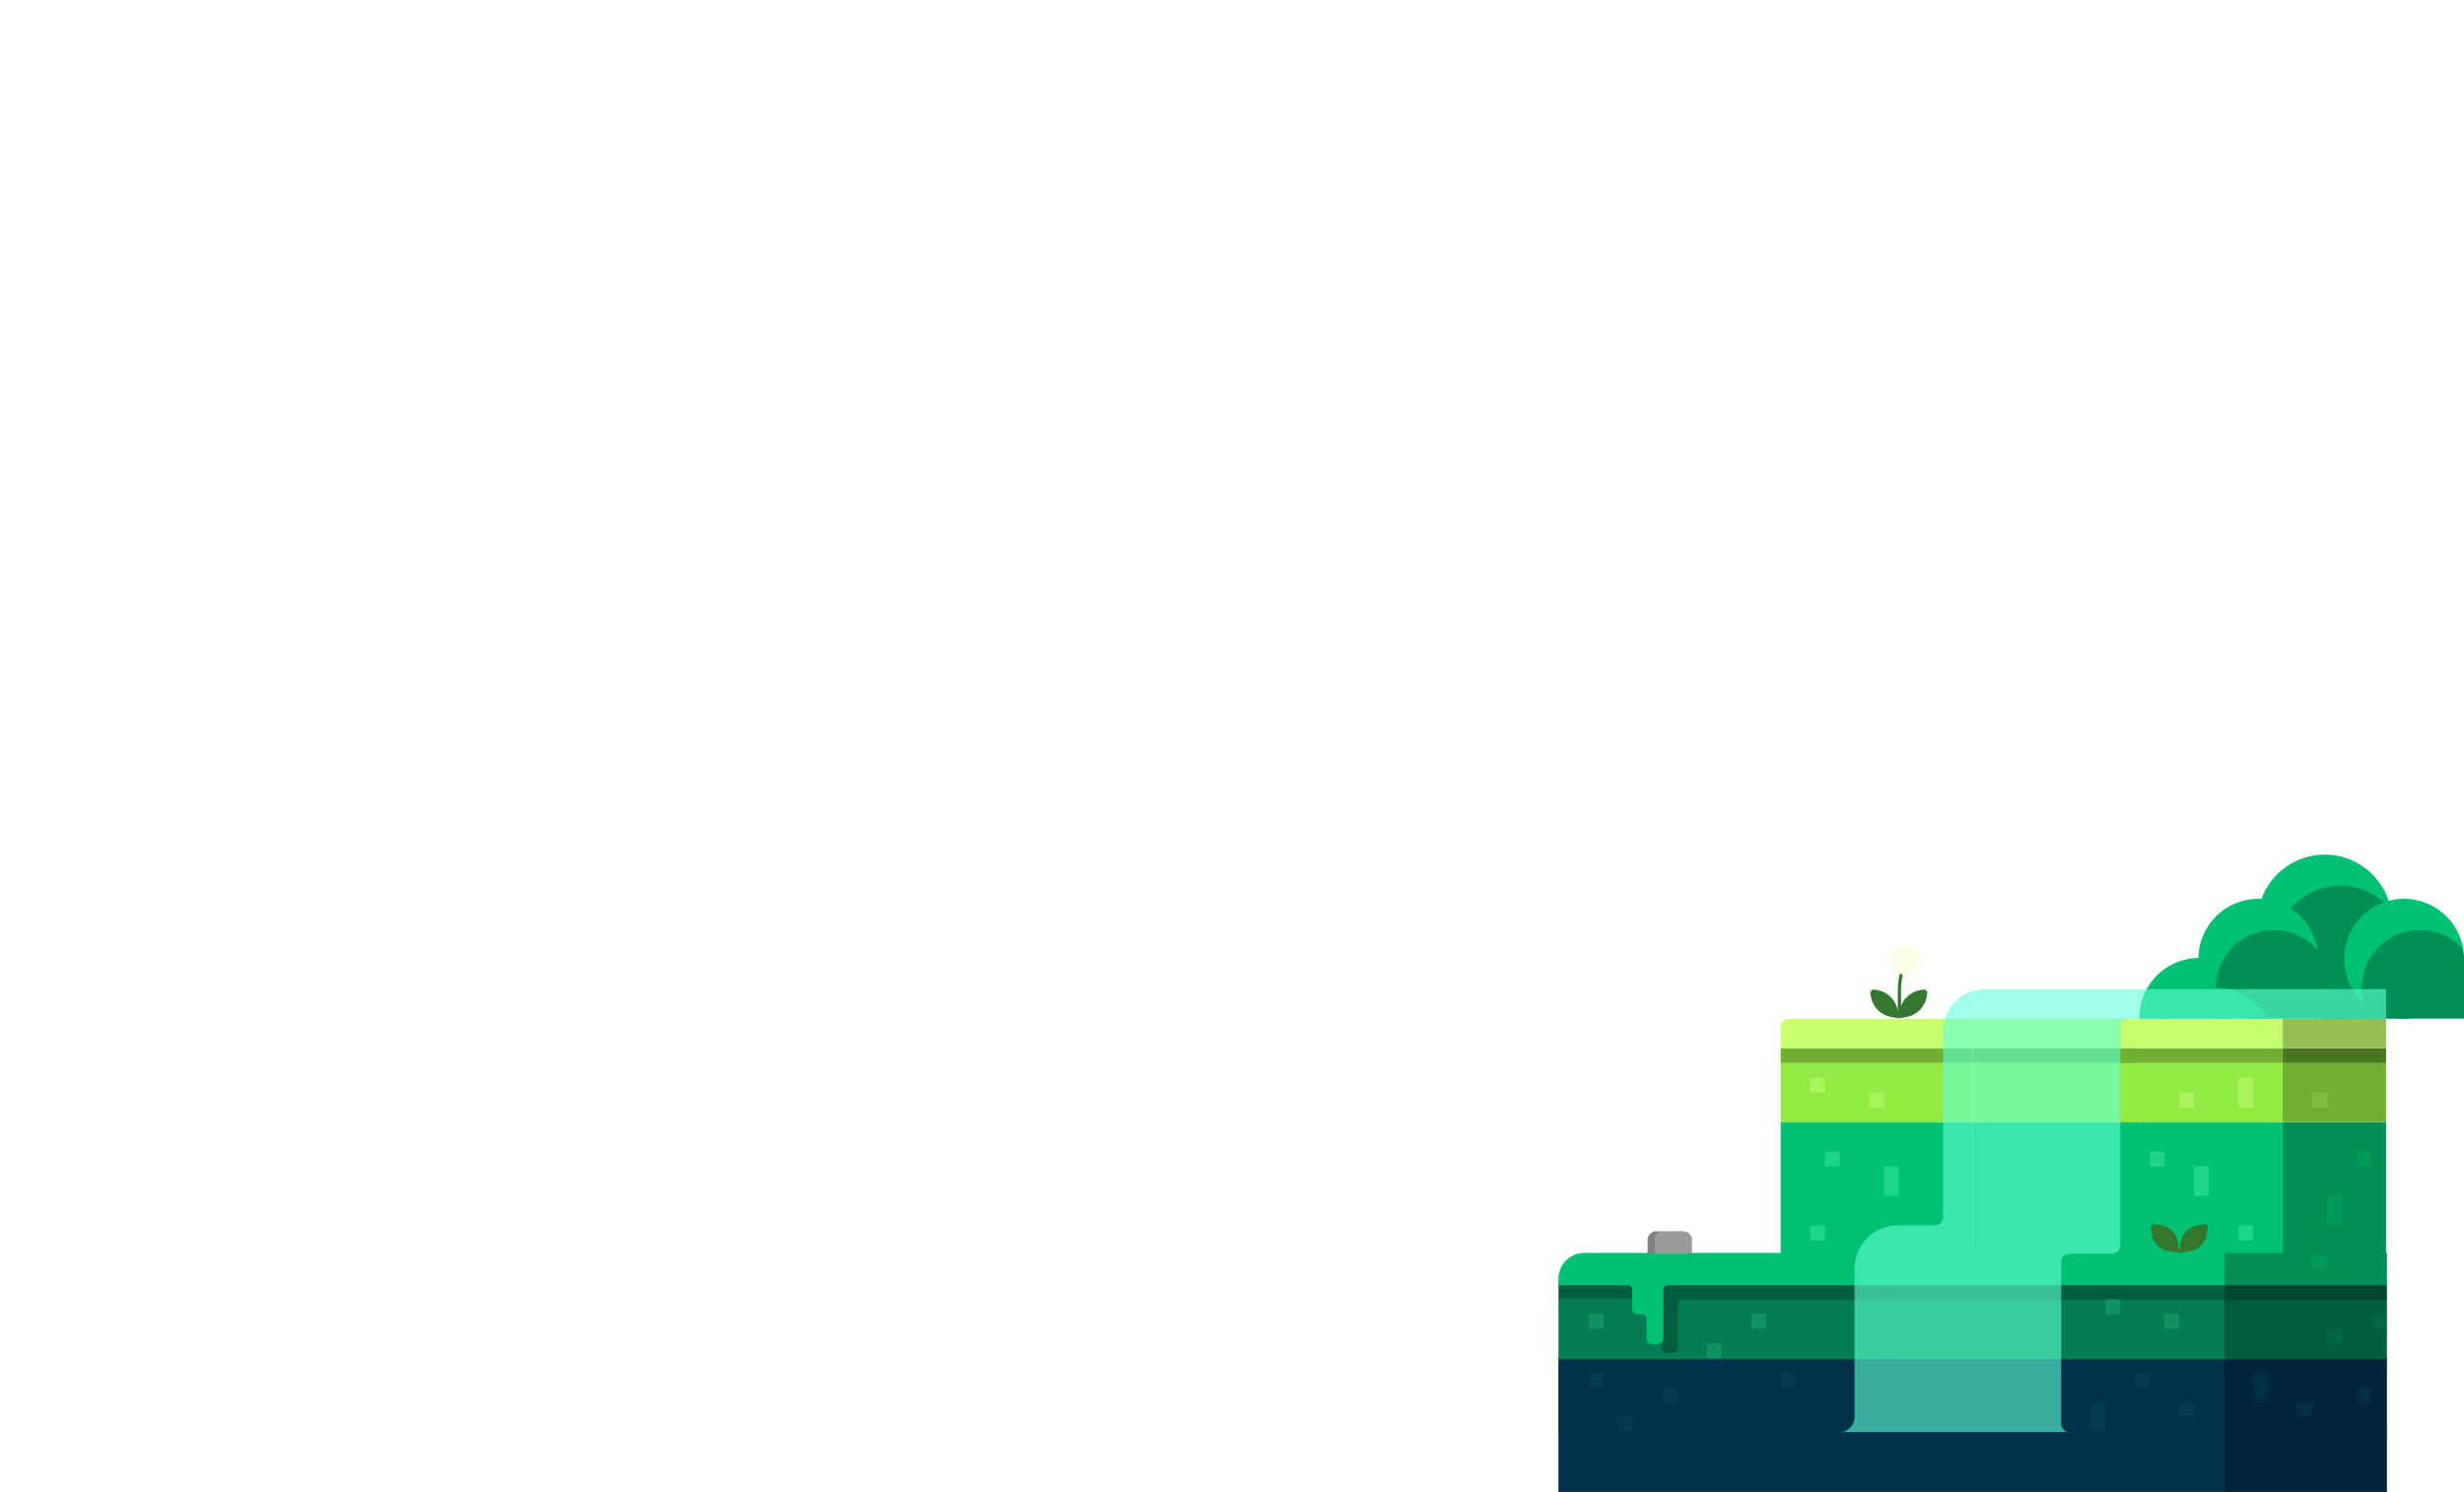
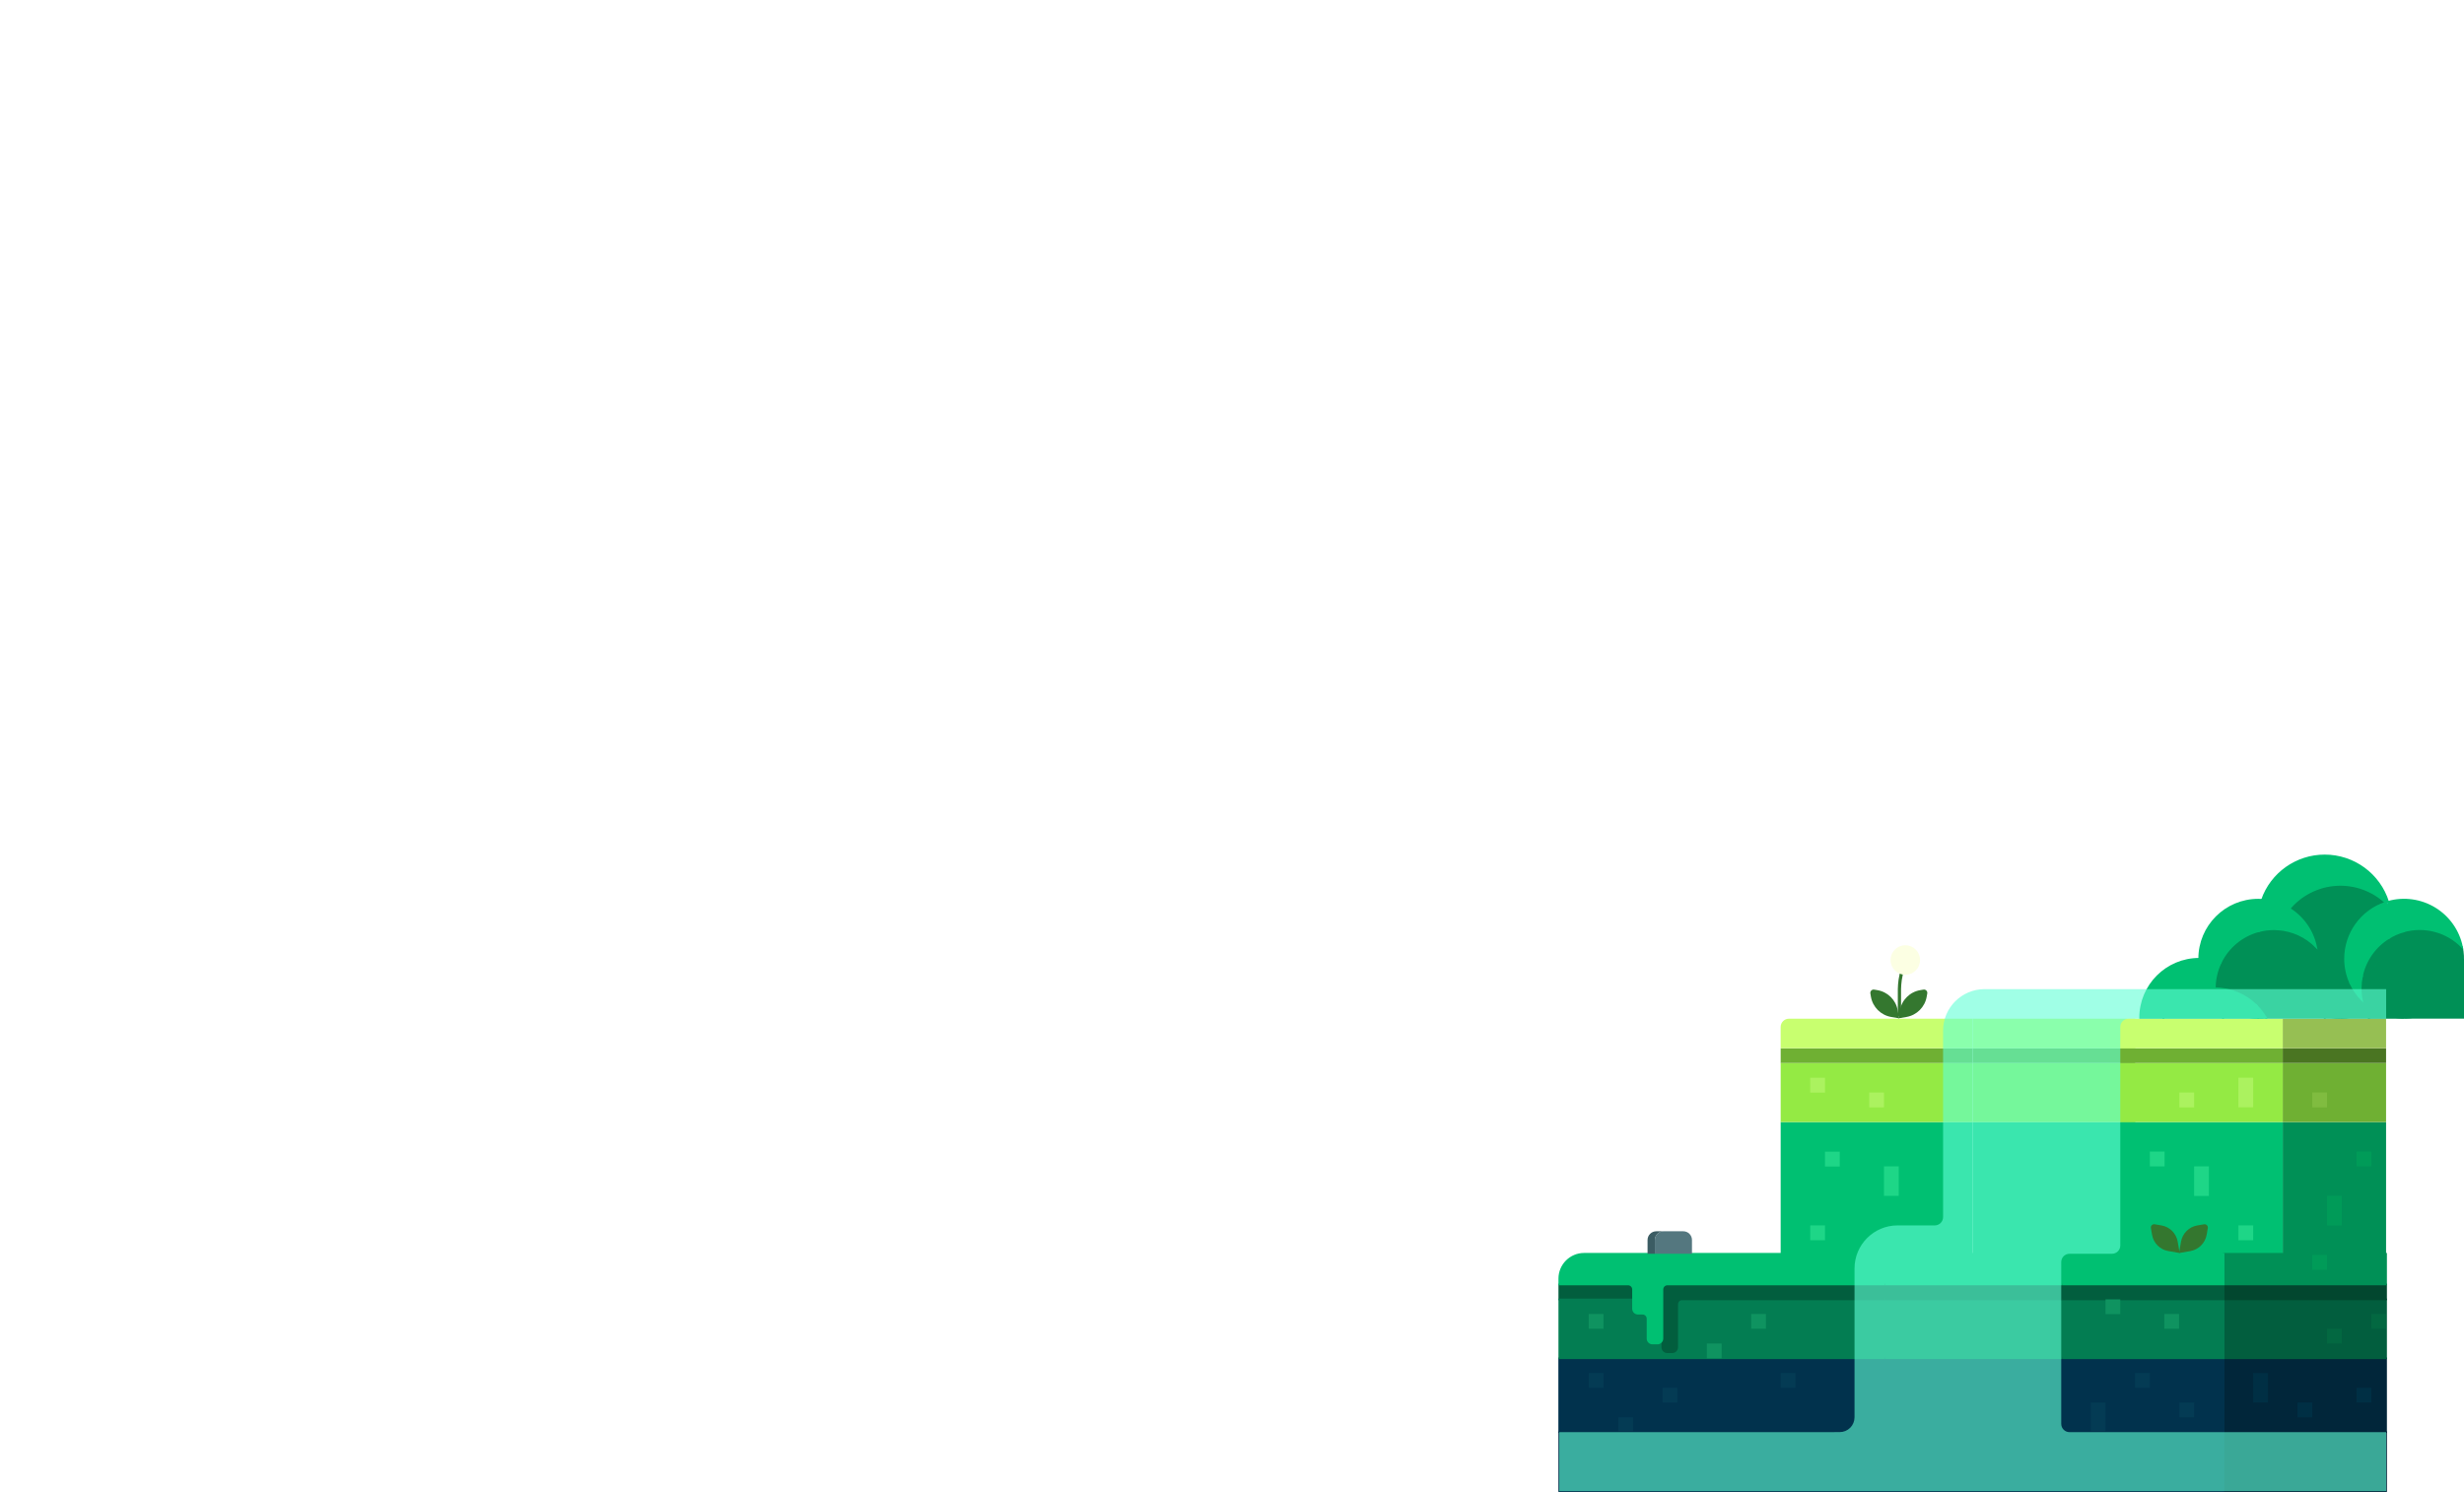
<svg xmlns="http://www.w3.org/2000/svg" viewBox="0 0 1486.98 900.5">
  <g id="Layer_2" data-name="Layer 2">
    <g id="Layer_2-2" data-name="Layer 2-2">
      <g id="Land_3" data-name="Land 3">
        <rect x="1377.58" y="677.23" width="62.37" height="187.13" fill="#009056" />
        <rect x="1377.58" y="641.59" width="62.37" height="35.64" fill="#6fb033" />
        <rect x="1377.58" y="632.68" width="62.37" height="8.91" fill="#4a7522" />
        <rect x="1377.58" y="614.86" width="62.37" height="17.82" fill="#96bf53" />
        <polygon points="1377.59 677.23 1377.59 864.36 1279.55 864.36 1279.55 677.23 1279.57 677.23 1377.59 677.23" fill="#00c072" />
        <polygon points="1377.59 641.59 1377.59 677.23 1279.57 677.23 1279.55 677.23 1279.55 641.59 1377.59 641.59" fill="#94ea44" />
        <polygon points="1377.59 632.68 1377.59 641.59 1279.55 641.59 1279.55 632.68 1279.57 632.68 1324.08 632.68 1377.59 632.68" fill="#6fb033" />
        <path d="M1377.58,614.86v17.82h-98V619.86a5,5,0,0,1,5-5Z" fill="#c8ff6f" />
        <polygon points="1190.4 677.23 1190.43 864.36 1074.6 864.36 1074.6 677.23 1190.39 677.23 1190.4 677.23" fill="#00c072" />
        <polygon points="1190.39 641.59 1190.4 677.23 1190.39 677.23 1074.6 677.23 1074.6 641.59 1190.39 641.59" fill="#94ea44" />
        <polygon points="1190.39 632.68 1190.39 641.59 1074.6 641.59 1074.6 632.68 1075.63 632.68 1190.39 632.68" fill="#6fb033" />
        <path d="M1190.39,614.86v17.82h-115.8V619.86a5,5,0,0,1,5-5Z" fill="#c8ff6f" />
        <polygon points="1288.52 677.23 1288.52 864.36 1190.45 864.36 1190.45 677.23 1252.83 677.23 1288.47 677.23 1288.52 677.23" fill="#00c072" />
        <polygon points="1288.52 641.56 1288.52 677.23 1288.47 677.23 1252.83 677.23 1190.45 677.23 1190.45 641.56 1288.52 641.56" fill="#94ea44" />
        <rect x="1190.45" y="632.68" width="98.07" height="8.88" fill="#6fb033" />
        <rect x="1190.45" y="614.86" width="98.07" height="17.82" fill="#c8ff6f" />
        <g id="Pixels">
          <rect x="1092.43" y="650.49" width="8.91" height="8.97" fill="#abf25f" />
          <rect x="1128.04" y="659.4" width="8.91" height="8.97" fill="#abf25f" />
          <rect x="1101.34" y="695.1" width="8.91" height="8.97" fill="#1ed687" />
          <rect x="1092.43" y="739.6" width="8.91" height="8.97" fill="#1ed687" />
          <rect x="1350.85" y="739.6" width="8.91" height="8.97" fill="#1ed687" />
          <rect x="1404.31" y="721.75" width="8.91" height="17.88" fill="#009b58" />
          <rect x="1422.14" y="695.05" width="8.91" height="8.91" fill="#009b58" />
          <rect x="1324.12" y="703.96" width="8.91" height="17.88" fill="#1ed687" />
          <rect x="1297.38" y="695.05" width="8.91" height="8.94" fill="#1ed687" />
          <rect x="1136.95" y="703.96" width="8.91" height="17.82" fill="#1ed687" />
          <rect x="1315.21" y="659.4" width="8.91" height="8.97" fill="#abf25f" />
          <rect x="1395.4" y="659.4" width="8.91" height="8.97" fill="#80bc40" />
          <rect x="1350.85" y="650.47" width="8.91" height="17.85" fill="#abf25f" />
        </g>
        <rect width="1440" height="900" fill="none" />
      </g>
      <g id="Bush_2" data-name="Bush 2">
        <path d="M1340.12,581.1a35.44,35.44,0,0,0-3.49,15.4,35.53,35.53,0,0,1,25.49,10.73A35.74,35.74,0,0,0,1340.12,581.1Z" fill="#009056" stroke="#009056" stroke-miterlimit="10" />
        <path d="M1363.21,562a35.74,35.74,0,0,0-23.09,19.08,35.74,35.74,0,0,1,22,26.13,36,36,0,0,1,5.21,6.8,35.45,35.45,0,0,0,19.43-8.95,40.07,40.07,0,0,1-13.41-21.58A40,40,0,0,1,1363.21,562Z" fill="#009056" stroke="#009056" stroke-miterlimit="10" />
        <path d="M1367.33,614l.17.29h35.65c.18-.31.36-.63.53-1a40,40,0,0,1-16.92-8.29A35.45,35.45,0,0,1,1367.33,614Z" fill="#009056" stroke="#009056" stroke-miterlimit="10" />
        <path d="M1372.27,560.86a35.66,35.66,0,0,0-9.06,1.16,40,40,0,0,0,10.14,21.48,40.29,40.29,0,0,1,1.18-22.57C1373.78,560.88,1373,560.86,1372.27,560.86Z" fill="#009056" stroke="#009056" stroke-miterlimit="10" />
        <path d="M1372.27,574.22a40,40,0,0,0,1.08,9.28,40.08,40.08,0,0,0,20.87,12,35.73,35.73,0,0,0,3.53-24,35.56,35.56,0,0,0-23.22-10.65A39.8,39.8,0,0,0,1372.27,574.22Z" fill="#009056" stroke="#009056" stroke-miterlimit="10" />
        <path d="M1394.22,595.55a40.08,40.08,0,0,1-20.87-12,40.07,40.07,0,0,0,13.41,21.58A35.67,35.67,0,0,0,1394.22,595.55Z" fill="#009056" stroke="#009056" stroke-miterlimit="10" />
        <path d="M1412.37,534.12a40,40,0,0,0-30.69,14.31,35.68,35.68,0,0,1,16.07,23.15,35.46,35.46,0,0,1,10.17,24.61,39.4,39.4,0,0,0,10.45-2.78,35.68,35.68,0,0,1,21.27-48.59A40,40,0,0,0,1412.37,534.12Z" fill="#009056" stroke="#009056" stroke-miterlimit="10" />
        <path d="M1394.22,595.55a35.67,35.67,0,0,1-7.46,9.53,40,40,0,0,0,16.92,8.29,35.41,35.41,0,0,0,4.24-16.87v-.31a39.37,39.37,0,0,1-5,.31A40.2,40.2,0,0,1,1394.22,595.55Z" fill="#009056" stroke="#009056" stroke-miterlimit="10" />
        <path d="M1397.75,571.58a35.73,35.73,0,0,1-3.53,24,40.2,40.2,0,0,0,8.7,1,39.37,39.37,0,0,0,5-.31A35.46,35.46,0,0,0,1397.75,571.58Z" fill="#009056" stroke="#009056" stroke-miterlimit="10" />
        <path d="M1403.15,614.32h9.22a40.11,40.11,0,0,1-8.69-1C1403.51,613.69,1403.33,614,1403.15,614.32Z" fill="#009056" stroke="#009056" stroke-miterlimit="10" />
        <path d="M1407.92,596.5a35.41,35.41,0,0,1-4.24,16.87,40.22,40.22,0,0,0,24.15-2.14,35.27,35.27,0,0,1-2.47-7.63,35.48,35.48,0,0,1-7-10.19,39.4,39.4,0,0,1-10.45,2.78Z" fill="#009056" stroke="#009056" stroke-miterlimit="10" />
        <path d="M1412.37,614.32h17.05a34.61,34.61,0,0,1-1.59-3.09A40,40,0,0,1,1412.37,614.32Z" fill="#009056" stroke="#009056" stroke-miterlimit="10" />
        <path d="M1425.31,589.67a34.92,34.92,0,0,0-.66,6.83,35.33,35.33,0,0,0,.71,7.1,35.87,35.87,0,0,0,6.85,5.47,40.15,40.15,0,0,0,18.42-46.89,35.74,35.74,0,0,0-8.77,3.81A40.11,40.11,0,0,1,1425.31,589.67Z" fill="#009056" stroke="#009056" stroke-miterlimit="10" />
        <path d="M1432.21,609.07a35.87,35.87,0,0,1-6.85-5.47,35.27,35.27,0,0,0,2.47,7.63A38.69,38.69,0,0,0,1432.21,609.07Z" fill="#009056" stroke="#009056" stroke-miterlimit="10" />
        <path d="M1427.83,611.27a34.61,34.61,0,0,0,1.59,3.09h21.42a35.5,35.5,0,0,1-18.63-5.25A38.69,38.69,0,0,1,1427.83,611.27Z" fill="#009056" stroke="#009056" stroke-miterlimit="10" />
        <path d="M1425.31,589.67A40.11,40.11,0,0,0,1441.86,566,35.62,35.62,0,0,0,1425.31,589.67Z" fill="#009056" stroke="#009056" stroke-miterlimit="10" />
        <path d="M1439.64,544.82c.79.74,1.56,1.51,2.3,2.31-.22-.94-.47-1.87-.76-2.78Z" fill="#00c072" stroke="#45d5d9" stroke-miterlimit="10" />
        <path d="M1452.47,574.22a40.07,40.07,0,0,1-20.26,34.85,35.66,35.66,0,0,0,53.56-37.49,35.73,35.73,0,0,0-35.14-9.4A39.89,39.89,0,0,1,1452.47,574.22Z" fill="#009056" stroke="#009056" stroke-miterlimit="10" />
        <path d="M1450.84,614.32h35.64V578.68A35.64,35.64,0,0,1,1450.84,614.32Z" fill="#009056" stroke="#009056" stroke-miterlimit="10" />
        <path d="M1291.53,614.32h14.23a35.59,35.59,0,0,1,26.35-17.53,35.46,35.46,0,0,1-4.94-18.11A35.64,35.64,0,0,0,1291.53,614.32Z" fill="#00c072" stroke="#00c072" stroke-miterlimit="10" />
        <path d="M1305.76,614.32h35.64a35,35,0,0,1-4.06-10.72,35.74,35.74,0,0,1-5.23-6.81A35.59,35.59,0,0,0,1305.76,614.32Z" fill="#00c072" stroke="#00c072" stroke-miterlimit="10" />
        <path d="M1327.17,578.68a35.46,35.46,0,0,0,4.94,18.11,35.5,35.5,0,0,1,4.52-.29,35.44,35.44,0,0,1,3.49-15.4A35.69,35.69,0,0,0,1327.17,578.68Z" fill="#00c072" stroke="#00c072" stroke-miterlimit="10" />
        <path d="M1336.63,596.5a35.5,35.5,0,0,0-4.52.29,35.74,35.74,0,0,0,5.23,6.81A35.33,35.33,0,0,1,1336.63,596.5Z" fill="#00c072" stroke="#00c072" stroke-miterlimit="10" />
        <path d="M1362.82,543a35.65,35.65,0,0,0-35.65,35.65,35.69,35.69,0,0,1,12.95,2.42A35.74,35.74,0,0,1,1363.21,562a40.39,40.39,0,0,1,1.87-18.92C1364.34,543.05,1363.58,543,1362.82,543Z" fill="#00c072" stroke="#00c072" stroke-miterlimit="10" />
        <path d="M1336.63,596.5a35.33,35.33,0,0,0,.71,7.1,35.54,35.54,0,0,0,25.48,10.72,36,36,0,0,0-.7-7.09A35.53,35.53,0,0,0,1336.63,596.5Z" fill="#00c072" stroke="#00c072" stroke-miterlimit="10" />
        <path d="M1362.82,614.32a35.54,35.54,0,0,1-25.48-10.72,35,35,0,0,0,4.06,10.72Z" fill="#00c072" stroke="#00c072" stroke-miterlimit="10" />
        <path d="M1362.12,607.23a36,36,0,0,1,.7,7.09,35.34,35.34,0,0,0,4.51-.29A36,36,0,0,0,1362.12,607.23Z" fill="#00c072" stroke="#00c072" stroke-miterlimit="10" />
        <path d="M1362.82,556.4a40.09,40.09,0,0,0,.39,5.62,35.66,35.66,0,0,1,9.06-1.16c.76,0,1.51,0,2.26.07a39.88,39.88,0,0,1,7.15-12.5,35.37,35.37,0,0,0-16.6-5.33A40.06,40.06,0,0,0,1362.82,556.4Z" fill="#00c072" stroke="#00c072" stroke-miterlimit="10" />
        <path d="M1402.92,516.3a40.1,40.1,0,0,0-37.84,26.8,35.37,35.37,0,0,1,16.6,5.33,40.08,40.08,0,0,1,58-3.61l1.54-.47A40.13,40.13,0,0,0,1402.92,516.3Z" fill="#00c072" stroke="#00c072" stroke-miterlimit="10" />
        <path d="M1381.68,548.43a39.88,39.88,0,0,0-7.15,12.5,35.56,35.56,0,0,1,23.22,10.65A35.68,35.68,0,0,0,1381.68,548.43Z" fill="#00c072" stroke="#00c072" stroke-miterlimit="10" />
        <path d="M1415.19,578.68a35.53,35.53,0,0,0,3.18,14.73,39.62,39.62,0,0,0,6.94-3.74A35.62,35.62,0,0,1,1441.86,566a40.27,40.27,0,0,0,.08-18.86c-.74-.8-1.51-1.57-2.3-2.31A35.67,35.67,0,0,0,1415.19,578.68Z" fill="#00c072" stroke="#00c072" stroke-miterlimit="10" />
        <path d="M1425.31,589.67a39.62,39.62,0,0,1-6.94,3.74,35.48,35.48,0,0,0,7,10.19,35.33,35.33,0,0,1-.71-7.1A34.92,34.92,0,0,1,1425.31,589.67Z" fill="#00c072" stroke="#00c072" stroke-miterlimit="10" />
        <path d="M1441.18,544.35c.29.91.54,1.84.76,2.78a40.12,40.12,0,0,1,8.69,15,35.73,35.73,0,0,1,35.14,9.4,35.7,35.7,0,0,0-44.59-27.23Z" fill="#00c072" stroke="#00c072" stroke-miterlimit="10" />
        <path d="M1441.94,547.13a40.27,40.27,0,0,1-.08,18.86,35.74,35.74,0,0,1,8.77-3.81A40.12,40.12,0,0,0,1441.94,547.13Z" fill="#00c072" stroke="#00c072" stroke-miterlimit="10" />
        <path d="M1362.82,614.32h4.68l-.17-.29A35.34,35.34,0,0,1,1362.82,614.32Z" fill="#00c072" stroke="#00c072" stroke-miterlimit="10" />
      </g>
      <g id="Flower_3" data-name="Flower 3">
        <path d="M1131,597.28l2,.34a15,15,0,0,1,12.26,12.26l.81,4.75-4.75-.82a15,15,0,0,1-12.26-12.25l-.33-2A2,2,0,0,1,1131,597.28Z" fill="#34772f" />
        <path d="M1163.07,599.59l-.34,1.95a15,15,0,0,1-12.27,12.27l-4.73.82.81-4.76a15,15,0,0,1,12.25-12.25l2-.34A2,2,0,0,1,1163.07,599.59Z" fill="#34772f" />
        <path d="M1146.28,613.51V597s0-17.74,8.49-17.74" fill="none" stroke="#34772f" stroke-miterlimit="10" stroke-width="1.95" />
        <circle cx="1149.82" cy="579.43" r="8.91" fill="#fcffe3" />
        <rect width="1440" height="900" fill="none" />
      </g>
      <g id="Land_4" data-name="Land 4">
        <rect x="1341.94" y="864.36" width="98.03" height="35.64" fill="#01263a" stroke="#01263a" stroke-miterlimit="10" />
        <path d="M985.5,778.25v6H941v-9H982.5A3,3,0,0,1,985.5,778.25Z" fill="#025e3e" stroke="#025e3e" stroke-miterlimit="10" />
        <rect x="1341.94" y="819.81" width="98.02" height="44.55" fill="#01263a" stroke="#01263a" stroke-miterlimit="10" />
        <rect x="1341.94" y="784.26" width="98.02" height="35.55" fill="#025e3e" stroke="#025e3e" stroke-miterlimit="10" />
        <rect x="1341.94" y="775.25" width="98.02" height="9.01" fill="#02472f" stroke="#02472f" stroke-miterlimit="10" />
        <rect x="1341.94" y="756.73" width="98.02" height="18.52" fill="#009056" stroke="#009056" stroke-miterlimit="10" />
        <rect x="1243.92" y="819.81" width="98.02" height="44.55" fill="#01324d" stroke="#01324d" stroke-miterlimit="10" />
        <rect x="1243.92" y="784.26" width="98.02" height="35.55" fill="#037d52" stroke="#037d52" stroke-miterlimit="10" />
        <rect x="1243.92" y="775.25" width="98.02" height="9.01" fill="#025e3e" stroke="#025e3e" stroke-miterlimit="10" />
        <rect x="1243.92" y="756.73" width="98.02" height="18.52" fill="#00c072" stroke="#00c072" stroke-miterlimit="10" />
        <rect x="1136.99" y="819.81" width="106.93" height="44.55" fill="#01324d" stroke="#01324d" stroke-miterlimit="10" />
        <rect x="1136.99" y="784.26" width="106.93" height="35.55" fill="#037d52" stroke="#037d52" stroke-miterlimit="10" />
        <rect x="1136.99" y="775.25" width="106.93" height="9.01" fill="#025e3e" stroke="#025e3e" stroke-miterlimit="10" />
        <polygon points="1243.92 756.73 1243.92 775.25 1136.99 775.25 1136.99 756.73 1183.88 756.73 1243.92 756.73" fill="#00c072" stroke="#00c072" stroke-miterlimit="10" />
        <rect x="940.95" y="819.81" width="196.04" height="44.55" fill="#01324d" stroke="#01324d" stroke-miterlimit="10" />
        <path d="M1137,784.26v35.55H941V784.26H985.5v5.67a3,3,0,0,0,3,3h2.76a3,3,0,0,1,3,3v12a3,3,0,0,0,3,3h3a3,3,0,0,0,2.93-2.35v4.58a3,3,0,0,0,3,3h3a3,3,0,0,0,3-3V787.21a3,3,0,0,1,2.47-3H1137Z" fill="#037d52" stroke="#037d52" stroke-miterlimit="10" />
        <path d="M1137,775.25v9H1014.63a3,3,0,0,0-2.47,3v25.91a3,3,0,0,1-3,3h-3a3,3,0,0,1-3-3v-4.58a2.81,2.81,0,0,0,.07-.65V778.25a3,3,0,0,1,3-3Z" fill="#025e3e" stroke="#025e3e" stroke-miterlimit="10" />
        <path d="M1137,756.73v18.52H1006.25a3,3,0,0,0-3,3v29.64a2.81,2.81,0,0,1-.07.65,3,3,0,0,1-2.93,2.35h-3a3,3,0,0,1-3-3v-12a3,3,0,0,0-3-3H988.5a3,3,0,0,1-3-3V778.25a3,3,0,0,0-3-3H941v-3.52a15,15,0,0,1,15-15Z" fill="#00c072" stroke="#00c072" stroke-miterlimit="10" />
        <rect x="1395.4" y="757.43" width="8.91" height="8.91" fill="#009b58" />
        <rect x="1306.12" y="793.07" width="8.91" height="8.91" fill="#0f9360" />
        <rect x="1270.65" y="784.25" width="8.91" height="8.91" fill="#0f9360" />
        <rect x="1404.31" y="801.98" width="8.91" height="8.91" fill="#036841" />
        <rect x="1431.05" y="793.07" width="8.91" height="8.91" fill="#036841" />
        <rect x="1288.47" y="828.71" width="8.91" height="8.91" fill="#043b54" />
        <rect x="1074.61" y="828.71" width="8.91" height="8.91" fill="#043b54" />
        <rect x="1003.32" y="837.62" width="8.91" height="8.91" fill="#043b54" />
        <rect x="976.59" y="855.45" width="8.91" height="8.91" fill="#043b54" />
        <rect x="958.77" y="828.71" width="8.91" height="8.91" fill="#043b54" />
        <rect x="1315.21" y="846.53" width="8.91" height="8.91" fill="#043b54" />
        <rect x="1422.14" y="837.62" width="8.91" height="8.91" fill="#002f44" />
        <rect x="1386.49" y="846.53" width="8.91" height="8.91" fill="#002f44" />
        <rect x="1359.76" y="828.71" width="8.91" height="17.82" fill="#002f44" />
        <rect x="1261.74" y="846.53" width="8.91" height="17.82" fill="#043b54" />
        <rect x="1056.79" y="793.07" width="8.91" height="8.91" fill="#0f9360" />
        <rect x="1030.06" y="810.89" width="8.91" height="8.91" fill="#0f9360" />
        <rect x="958.77" y="793.07" width="8.91" height="8.91" fill="#0f9360" />
        <rect width="1440" height="900" fill="none" />
        <rect x="940.98" y="864.36" width="400.96" height="35.64" fill="#01324d" stroke="#01324d" stroke-miterlimit="10" />
      </g>
      <g id="Plant_4" data-name="Plant 4">
        <path d="M1300.34,738.92l4.06.69a12,12,0,0,1,9.8,9.81l1.18,6.84-6.84-1.17a12,12,0,0,1-9.81-9.81l-.69-4A2,2,0,0,1,1300.34,738.92Z" fill="#34772f" />
        <path d="M1332.38,741.23l-.67,3.9a12.22,12.22,0,0,1-10,10l-6.69,1.15,1.17-6.79a12.08,12.08,0,0,1,9.86-9.87l4-.68A2,2,0,0,1,1332.38,741.23Z" fill="#34772f" />
        <rect width="1440" height="900" fill="none" />
      </g>
      <g id="Water">
-         <path d="M1110.25,864.36a8.91,8.91,0,0,0,8.92-8.91V765.6a26,26,0,0,1,26-26h22.44a5,5,0,0,0,5-5V622a25.07,25.07,0,0,1,25-25H1440v17.82H1284.54a5,5,0,0,0-5,5l0,131.88a5,5,0,0,1-5,5h-25.64a5,5,0,0,0-5,5v97.63a5,5,0,0,0,5,5Z" fill="#61ffd5" opacity="0.6" />
        <rect width="1440" height="900" fill="none" />
+         <path d="M1101.34,864.39H941V900h499V864.39H1270.65l-21.73,0a5,5,0,0,1-5-5V761.73a5,5,0,0,1,5-5h25.64a5,5,0,0,0,5-5l0-131.88a5,5,0,0,1,5-5H1440V597H1197.61a25.07,25.07,0,0,0-25,25V734.6a5,5,0,0,1-5,5h-22.44a26,26,0,0,0-26,26v89.85a8.91,8.91,0,0,1-8.92,8.91" fill="#61ffd5" opacity="0.6" />
      </g>
      <g id="Code_2_Dock" data-name="Code 2 Dock">
-         <path d="M1021.08,748.41v8.32h-22.4v-8.32a5.27,5.27,0,0,1,5.26-5.26h11.89A5.26,5.26,0,0,1,1021.08,748.41Z" fill="#999" />
-         <path d="M999.53,743.15h4.41a5.27,5.27,0,0,0-5.26,5.26v8.32h-4.41v-8.32A5.26,5.26,0,0,1,999.53,743.15Z" fill="gray" />
+         <path d="M1021.08,748.41v8.32h-22.4v-8.32a5.27,5.27,0,0,1,5.26-5.26h11.89A5.26,5.26,0,0,1,1021.08,748.41Z" fill="#54777f" />
+         <path d="M999.53,743.15h4.41a5.27,5.27,0,0,0-5.26,5.26v8.32h-4.41v-8.32A5.26,5.26,0,0,1,999.53,743.15Z" fill="#3b5c63" />
      </g>
    </g>
  </g>
</svg>
